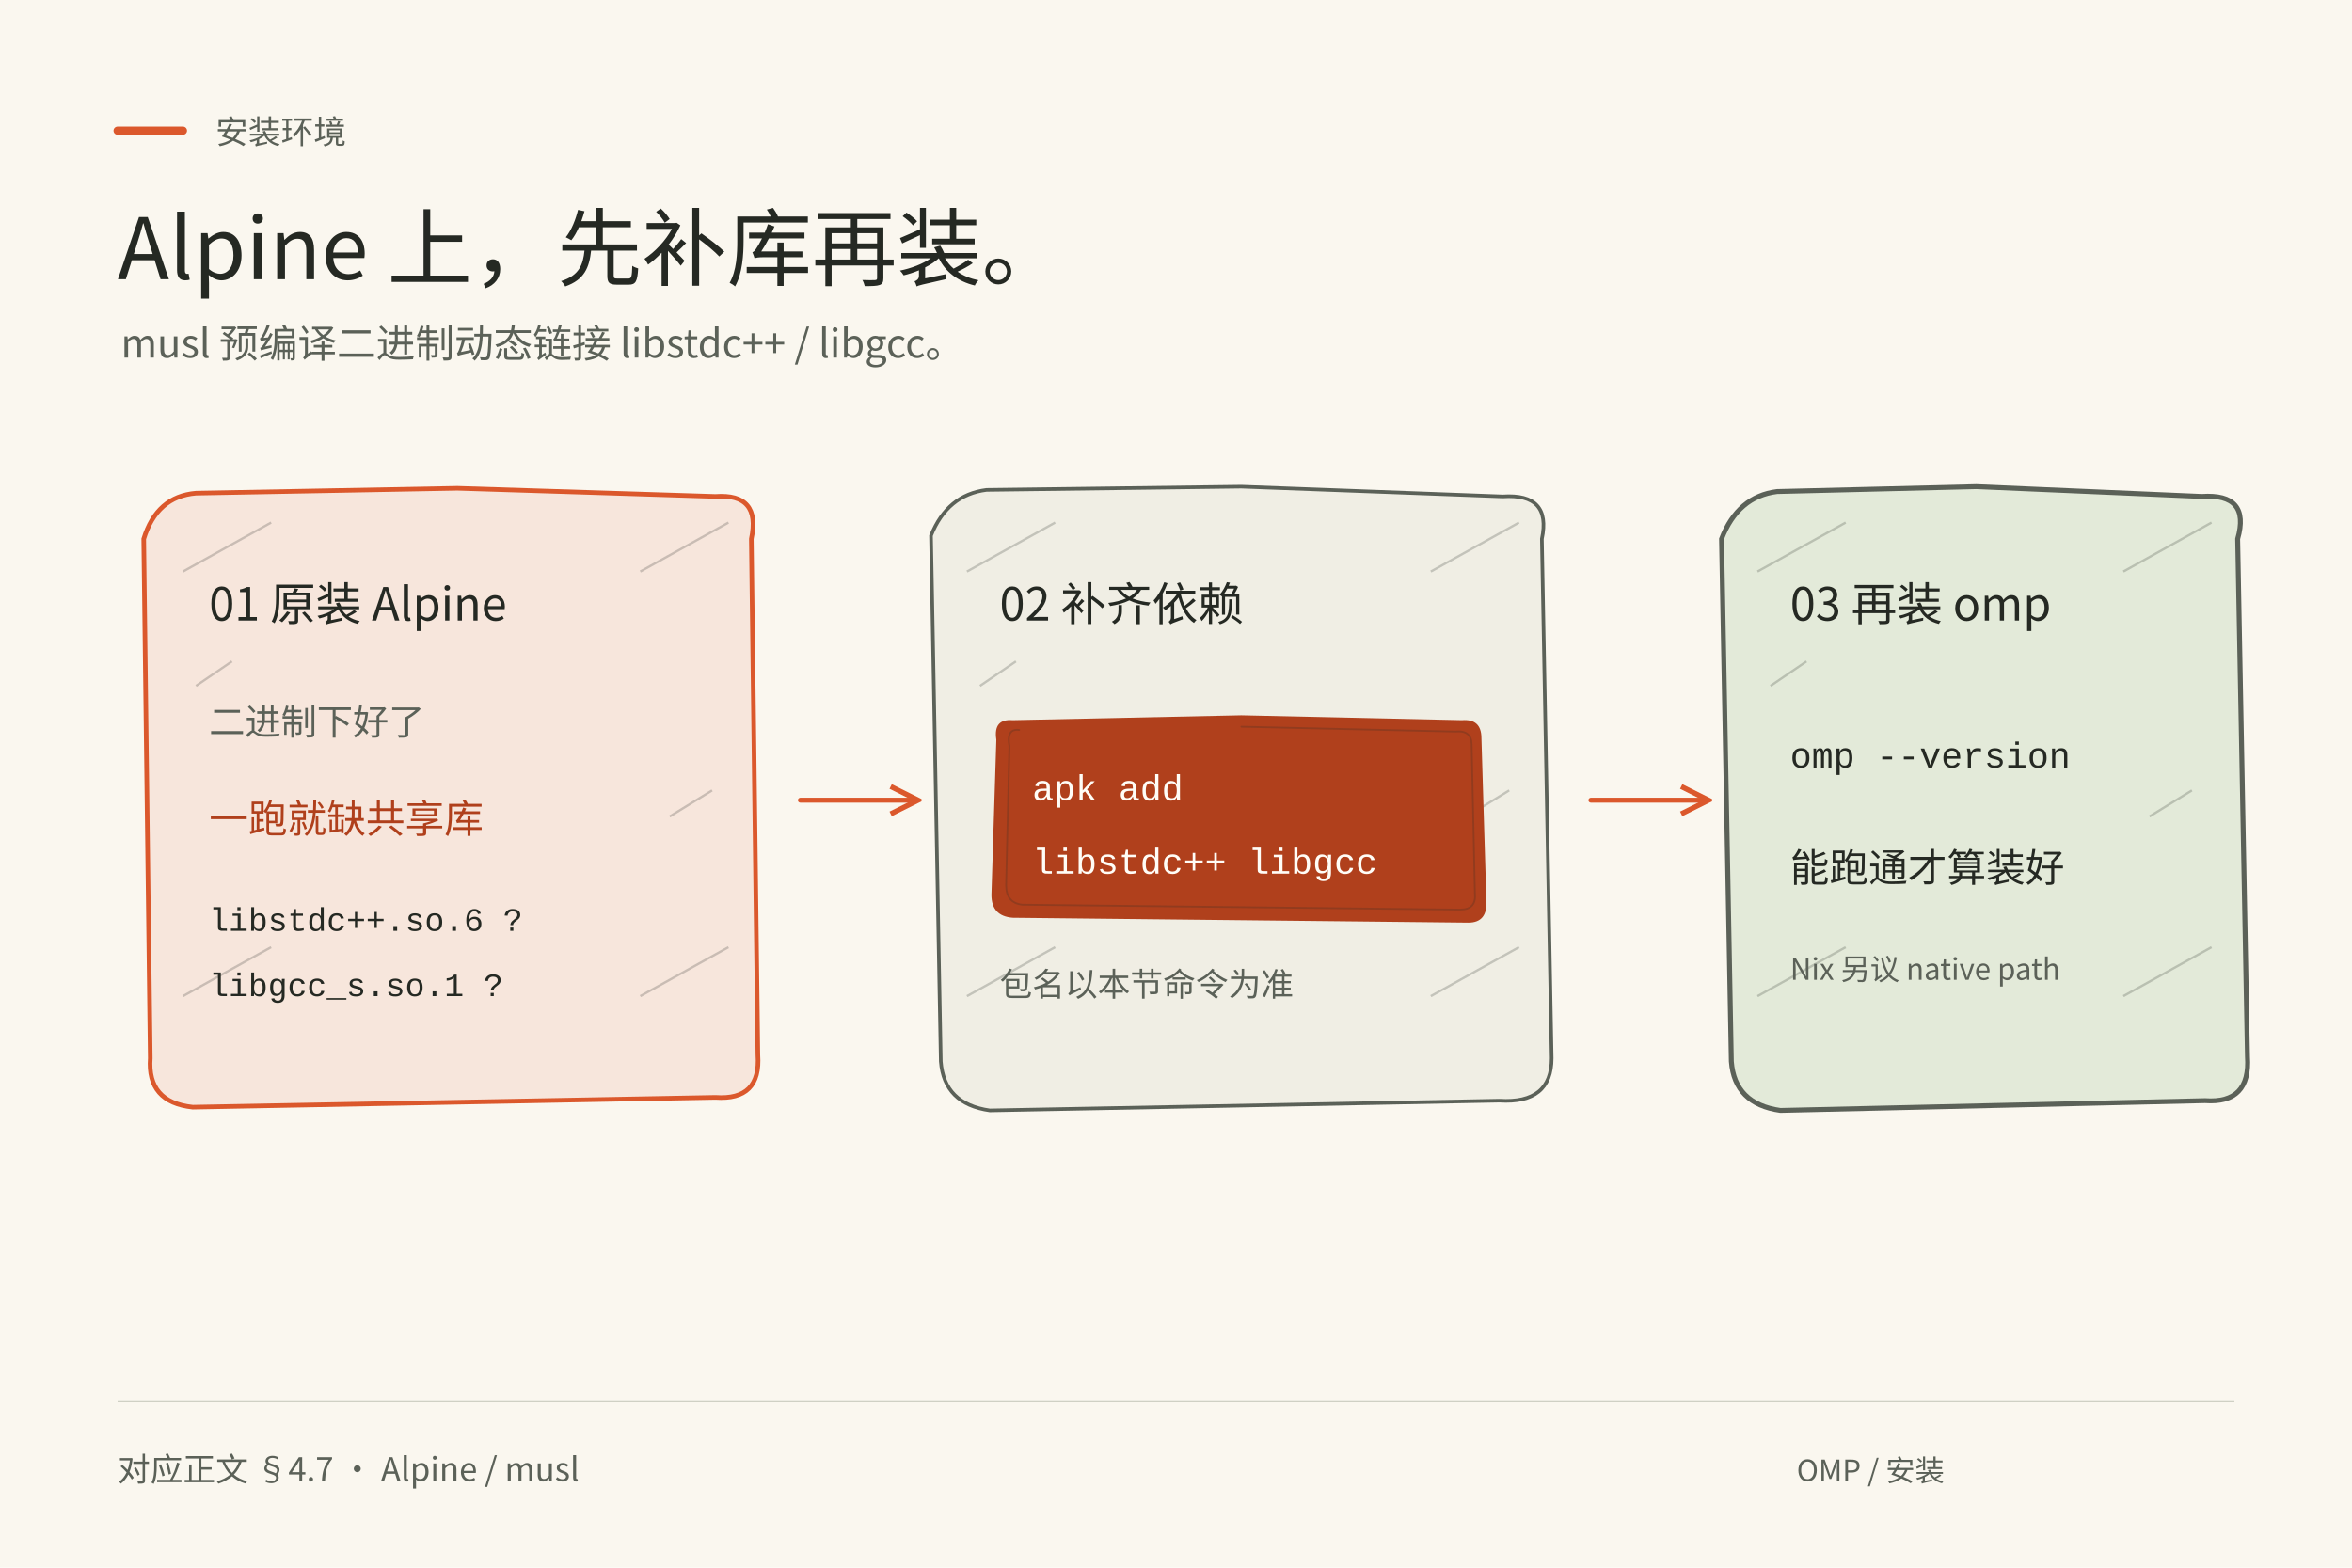
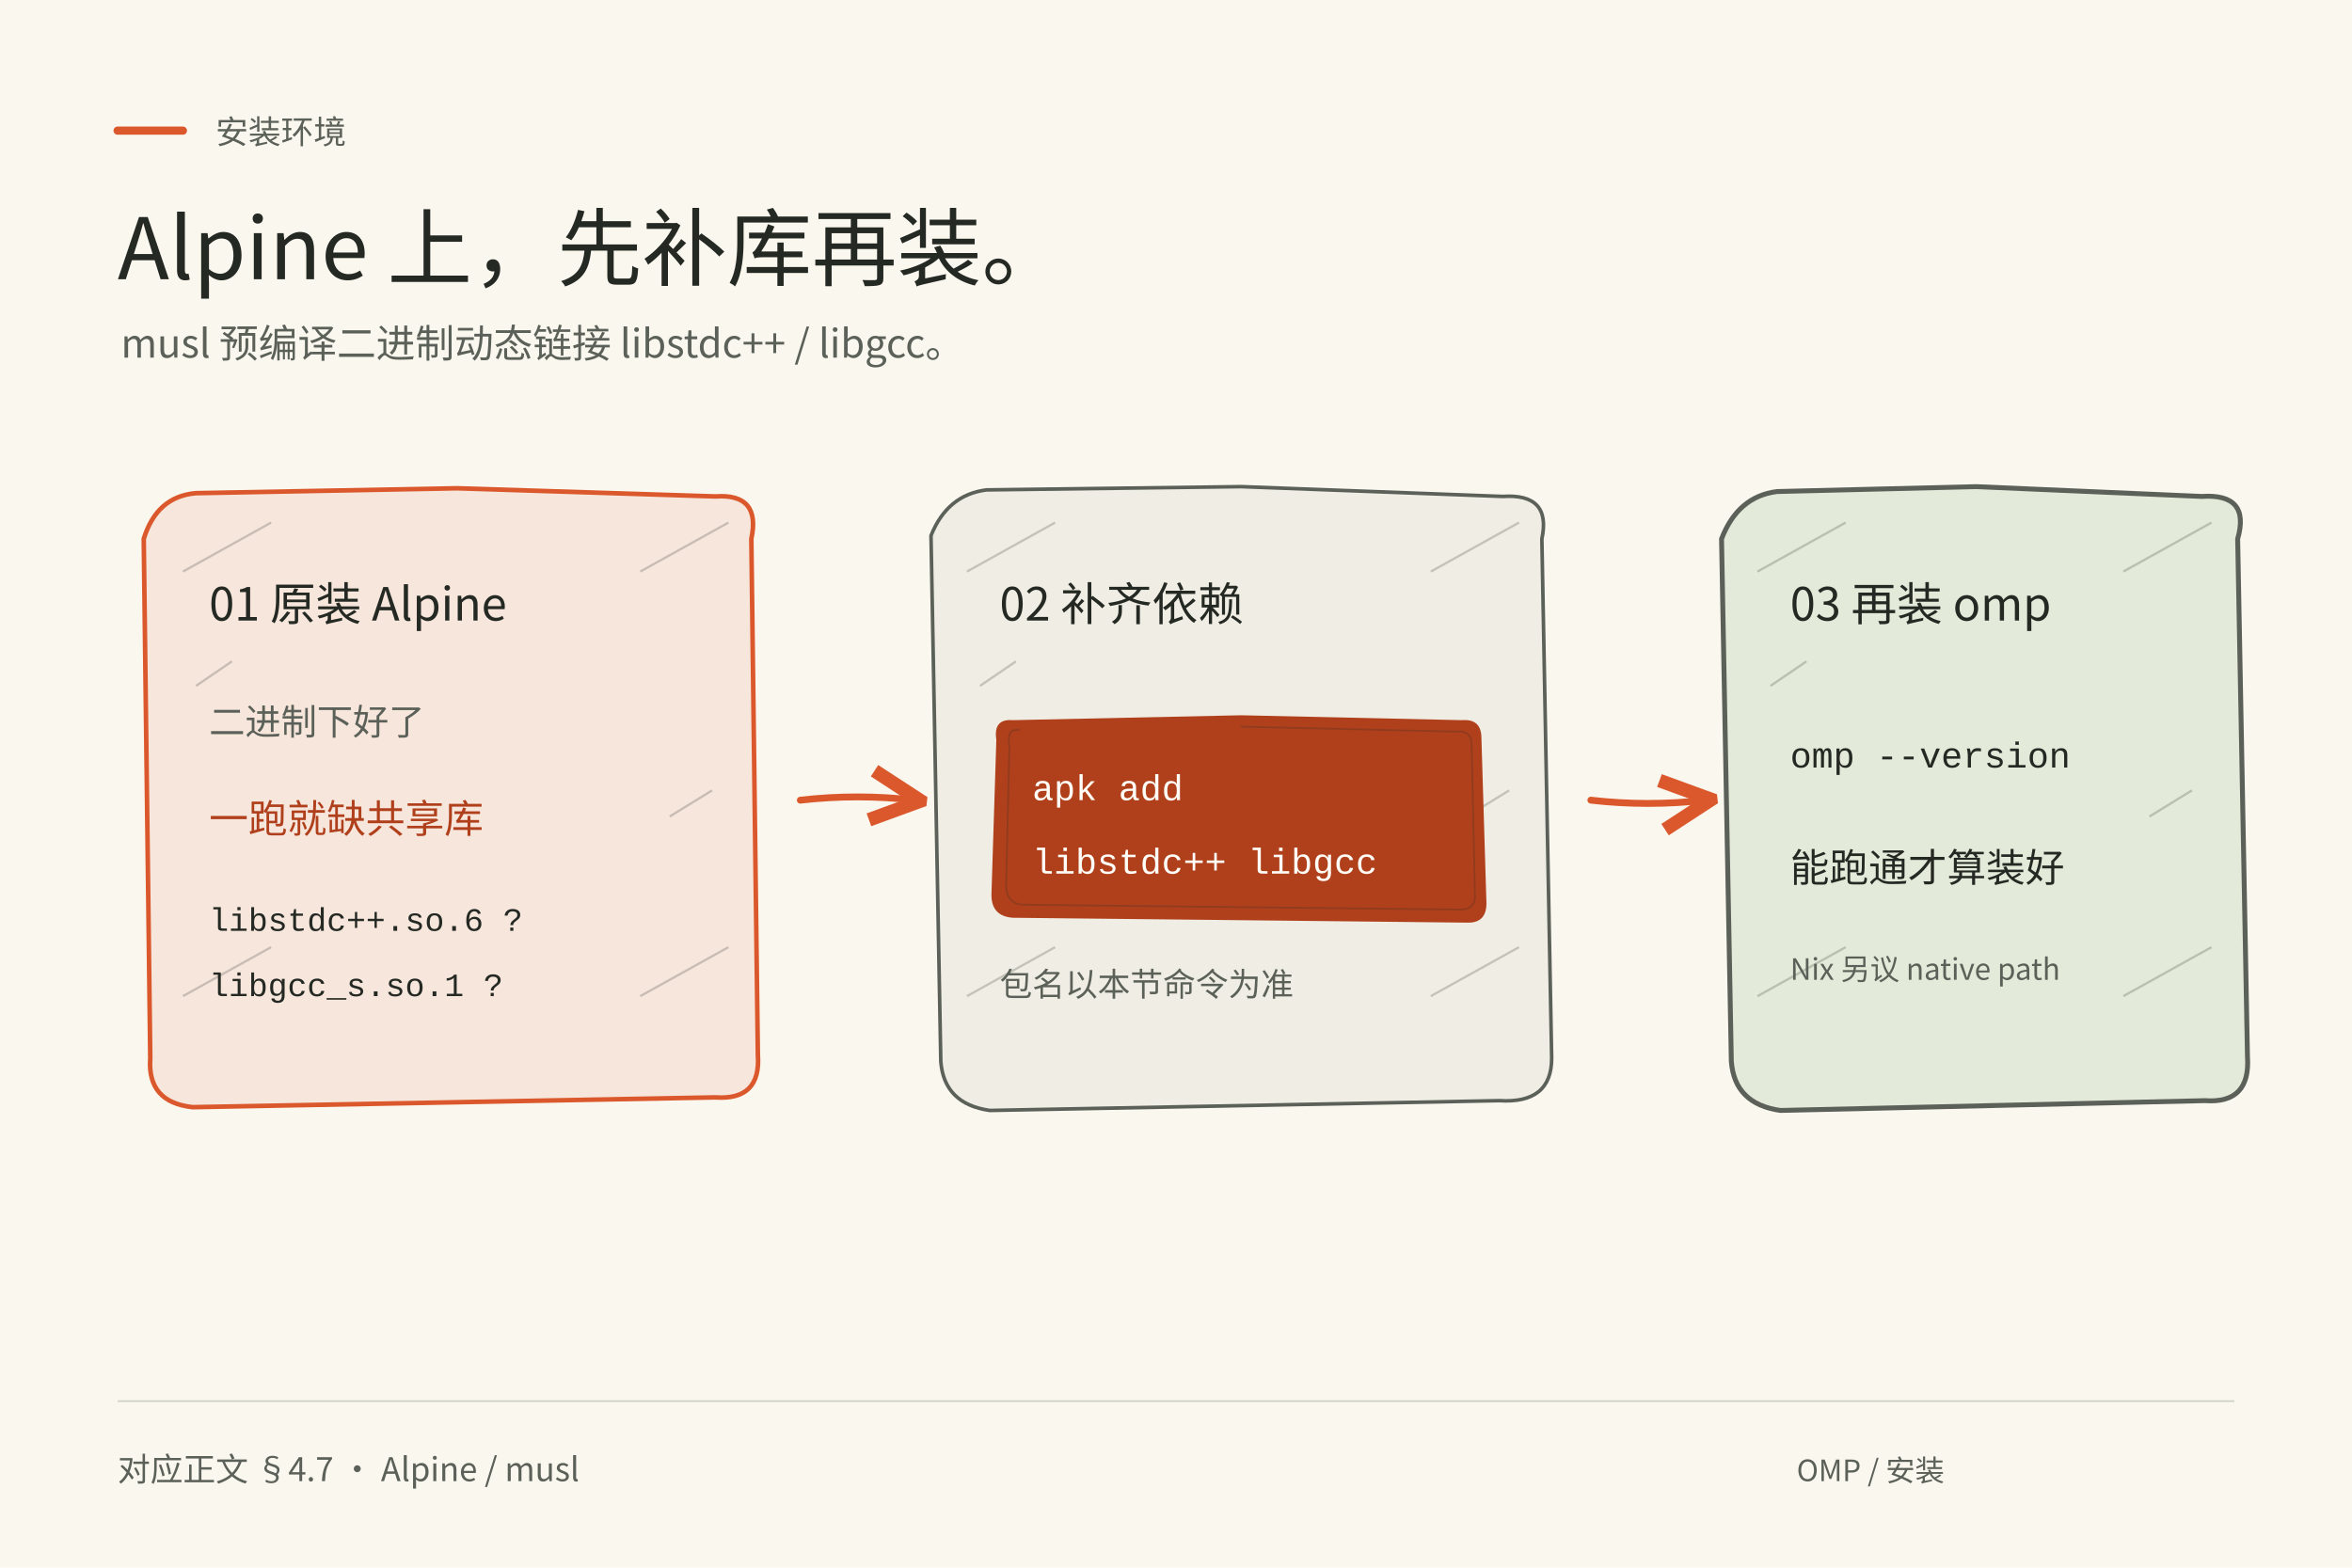
<svg xmlns="http://www.w3.org/2000/svg" width="1440" height="960" viewBox="0 0 1440 960" role="img" aria-labelledby="title desc">
  <defs>
-     <marker id="arrow" viewBox="0 0 10 10" refX="8" refY="5" markerWidth="7" markerHeight="7" orient="auto-start-reverse">
-       <path d="M 1 1 L 9 5 L 1 9" fill="none" stroke="#DB582C" stroke-width="1.5" />
+     <marker id="arrow" viewBox="0 0 10 10" refX="8" refY="5" markerWidth="9" markerHeight="9" orient="auto-start-reverse">
+       <path d="M 1 1 L 9 5 L 1 9" fill="none" stroke="#DB582C" stroke-width="2.2" />
    </marker>
  </defs>
-   <style>text{font-family:"Microsoft YaHei","Noto Sans CJK SC",sans-serif}.ink{fill:#252923}.muted{fill:#5B6158}.accent{fill:#B0401C}.mono{font-family:Consolas,"Liberation Mono",monospace;fill:#252923}.white{fill:#FFFDF7}.line{fill:none;stroke:#252923;stroke-width:2;stroke-linecap:round;stroke-linejoin:round}.flow{fill:none;stroke:#DB582C;stroke-width:3;stroke-linecap:round;marker-end:url(#arrow)}.soft{fill:#F0EEE4;stroke:#5B6158;stroke-width:2.2}.card{fill:#FFFDF7;stroke:#ABB19F;stroke-width:1.5}.hi{fill:#E3EAD9;stroke:#5B6158;stroke-width:3}.warn{fill:#F7E6DC;stroke:#DB582C;stroke-width:2.8}.cmd-echo{fill:none;stroke:#252923;stroke-width:1.1;opacity:.22;stroke-linecap:round}</style>
+   <style>text{font-family:"Microsoft YaHei","Noto Sans CJK SC",sans-serif}.ink{fill:#252923}.muted{fill:#5B6158}.accent{fill:#B0401C}.mono{font-family:Consolas,"Liberation Mono",monospace;fill:#252923}.white{fill:#FFFDF7}.line{fill:none;stroke:#252923;stroke-width:2;stroke-linecap:round;stroke-linejoin:round}.flow{fill:none;stroke:#DB582C;stroke-width:4.2;stroke-linecap:round;marker-end:url(#arrow)}.soft{fill:#F0EEE4;stroke:#5B6158;stroke-width:2.2}.card{fill:#FFFDF7;stroke:#ABB19F;stroke-width:1.5}.hi{fill:#E3EAD9;stroke:#5B6158;stroke-width:3}.warn{fill:#F7E6DC;stroke:#DB582C;stroke-width:2.8}.cmd-echo{fill:none;stroke:#252923;stroke-width:1.1;opacity:.22;stroke-linecap:round}</style>
  <rect width="1440" height="960" fill="#FAF7EF" />
  <path d="M72 80 H112" stroke="#DB582C" stroke-width="5" stroke-linecap="round" />
  <text x="132" y="88" class="muted" font-size="20">安装环境</text>
  <text x="72" y="171" class="ink" font-size="52">Alpine 上，先补库再装。</text>
  <text x="74" y="219" class="muted" font-size="24">musl 预编译二进制动态链接 libstdc++ / libgcc。</text>
  <path class="warn" d="M120 302 Q96 304 88 330 L92 648 Q90 675 118 678 L438 672 Q466 674 464 646 L460 330 Q466 302 438 304 L280 299 Z" pathLength="100" />
  <g class="panel-hatch" fill="none" stroke="#252923" stroke-width="1.4" opacity=".22">
    <path d="M112 350 L166 320" />
    <path d="M112 610 L166 580" />
    <path d="M392 350 L446 320" />
    <path d="M392 610 L446 580" />
    <path d="M120 420 L142 405" />
    <path d="M410 500 L436 484" />
  </g>
  <text x="128" y="380" class="ink" font-size="28">01 原装 Alpine</text>
  <text x="128" y="450" class="muted" font-size="22">二进制下好了</text>
  <text x="128" y="510" class="accent" font-size="24">一跑就缺共享库</text>
  <text x="128" y="570" class="mono" font-size="20">libstdc++.so.6 ?</text>
  <text x="128" y="610" class="mono" font-size="20">libgcc_s.so.1 ?</text>
-   <path d="M490 490 H560" class="flow" />
+   <path d="M490 490 Q525 486 560 490" class="flow" />
  <path class="soft" d="M604 300 Q580 303 570 328 L576 650 Q578 676 606 680 L918 674 Q950 676 950 648 L944 330 Q950 302 920 304 L760 298 Z" pathLength="100" />
  <g class="panel-hatch" fill="none" stroke="#252923" stroke-width="1.4" opacity=".22">
    <path d="M592 350 L646 320" />
    <path d="M592 610 L646 580" />
    <path d="M876 350 L930 320" />
    <path d="M876 610 L930 580" />
    <path d="M600 420 L622 405" />
    <path d="M898 500 L924 484" />
  </g>
  <text x="612" y="380" class="ink" font-size="28">02 补齐依赖</text>
  <path class="cmd" fill="#B0401C" d="M620 441 Q608 440 610 453 L607 548 Q607 561 620 562 L899 565 Q911 565 910 551 L907 452 Q907 440 895 441 L760 438 Z" />
  <path class="cmd-echo" d="M624 447 Q616 446 618 457 L616 542 Q616 553 626 554 L894 557 Q904 557 903 547 L901 456 Q901 447 891 448 L760 445" />
  <text x="632" y="490" class="white mono" font-size="22">apk add</text>
  <text x="632" y="535" class="white mono" font-size="22">libstdc++ libgcc</text>
  <text x="612" y="610" class="muted" font-size="20">包名以本节命令为准</text>
-   <path d="M974 490 H1044" class="flow" />
+   <path d="M974 490 Q1009 494 1044 490" class="flow" />
  <path class="hi" d="M1088 301 Q1064 304 1054 330 L1060 650 Q1062 676 1090 680 L1350 674 Q1378 676 1376 647 L1370 330 Q1378 302 1348 304 L1210 298 Z" pathLength="100" />
  <g class="panel-hatch" fill="none" stroke="#252923" stroke-width="1.4" opacity=".22">
    <path d="M1076 350 L1130 320" />
    <path d="M1076 610 L1130 580" />
    <path d="M1300 350 L1354 320" />
    <path d="M1300 610 L1354 580" />
    <path d="M1084 420 L1106 405" />
    <path d="M1316 500 L1342 484" />
  </g>
  <text x="1096" y="380" class="ink" font-size="28">03 再装 omp</text>
  <text x="1096" y="470" class="mono" font-size="22">omp --version</text>
  <text x="1096" y="540" class="ink" font-size="24">能跑通才算装好</text>
  <text x="1096" y="600" class="muted" font-size="18">Nix 另议 native path</text>
  <path d="M72 858 H1368" stroke="#CFD0C4" />
  <text x="72" y="907" class="muted" font-size="20">对应正文 §4.7 · Alpine / musl</text>
  <text x="1100" y="907" class="muted" font-size="18">OMP / 安装</text>
</svg>
